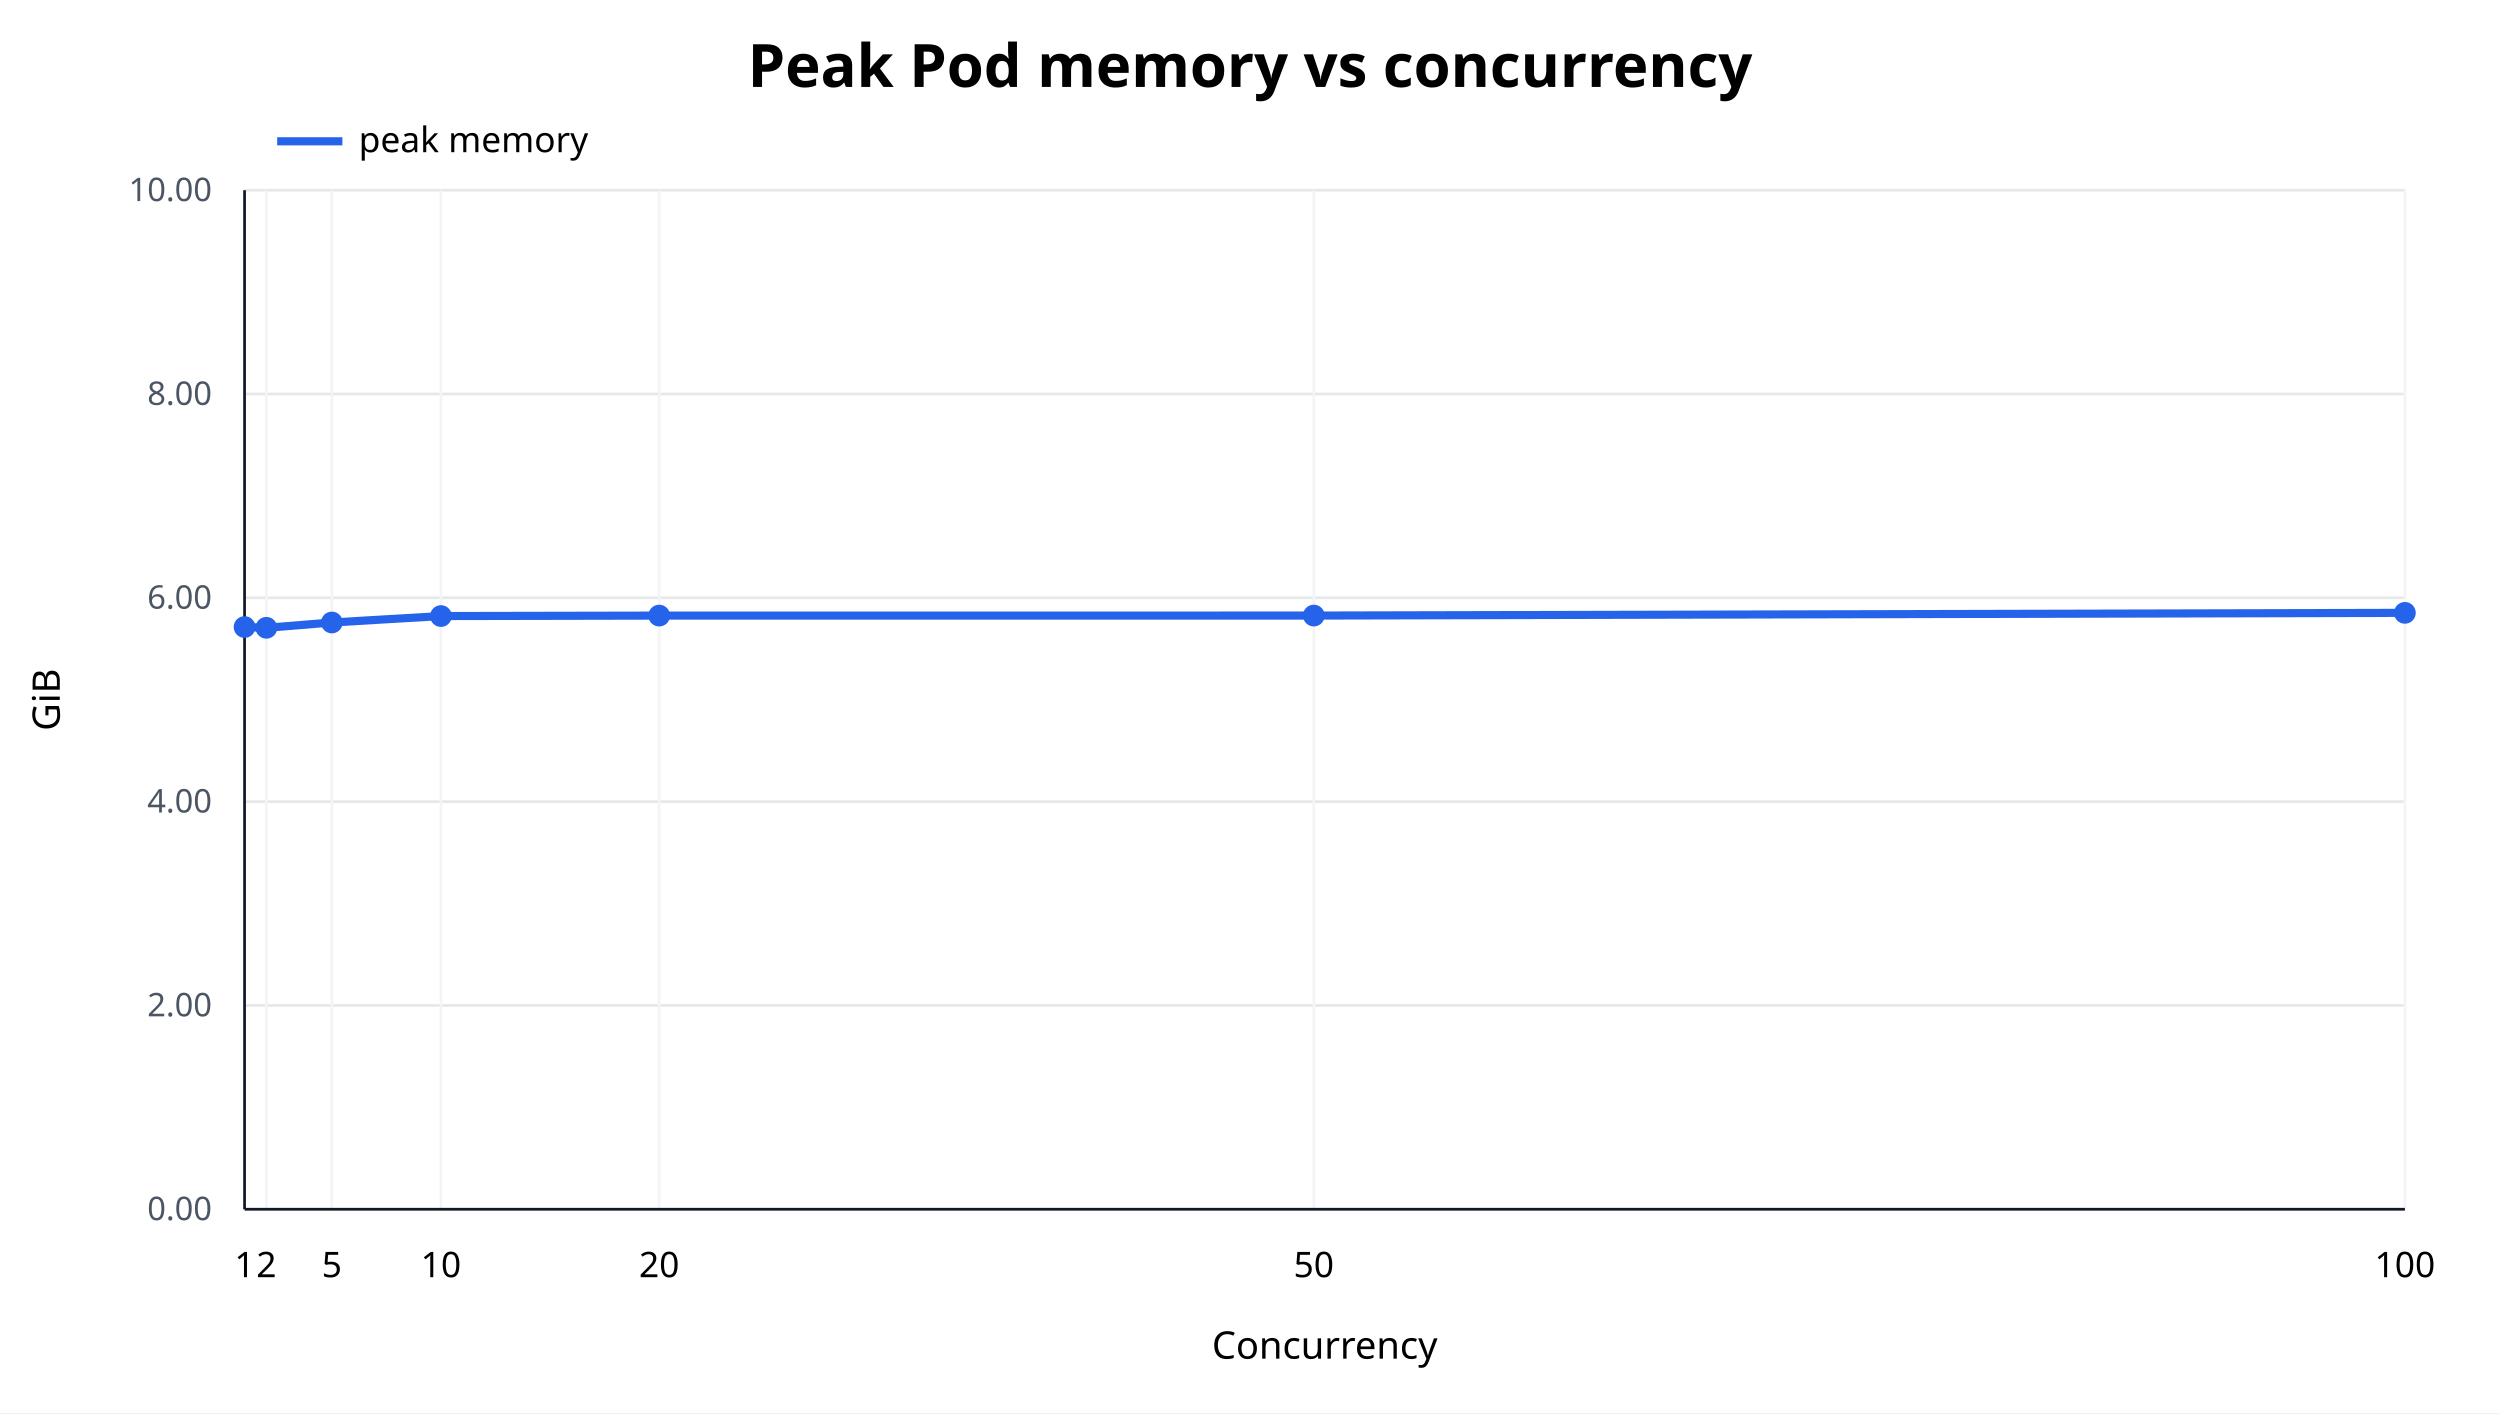
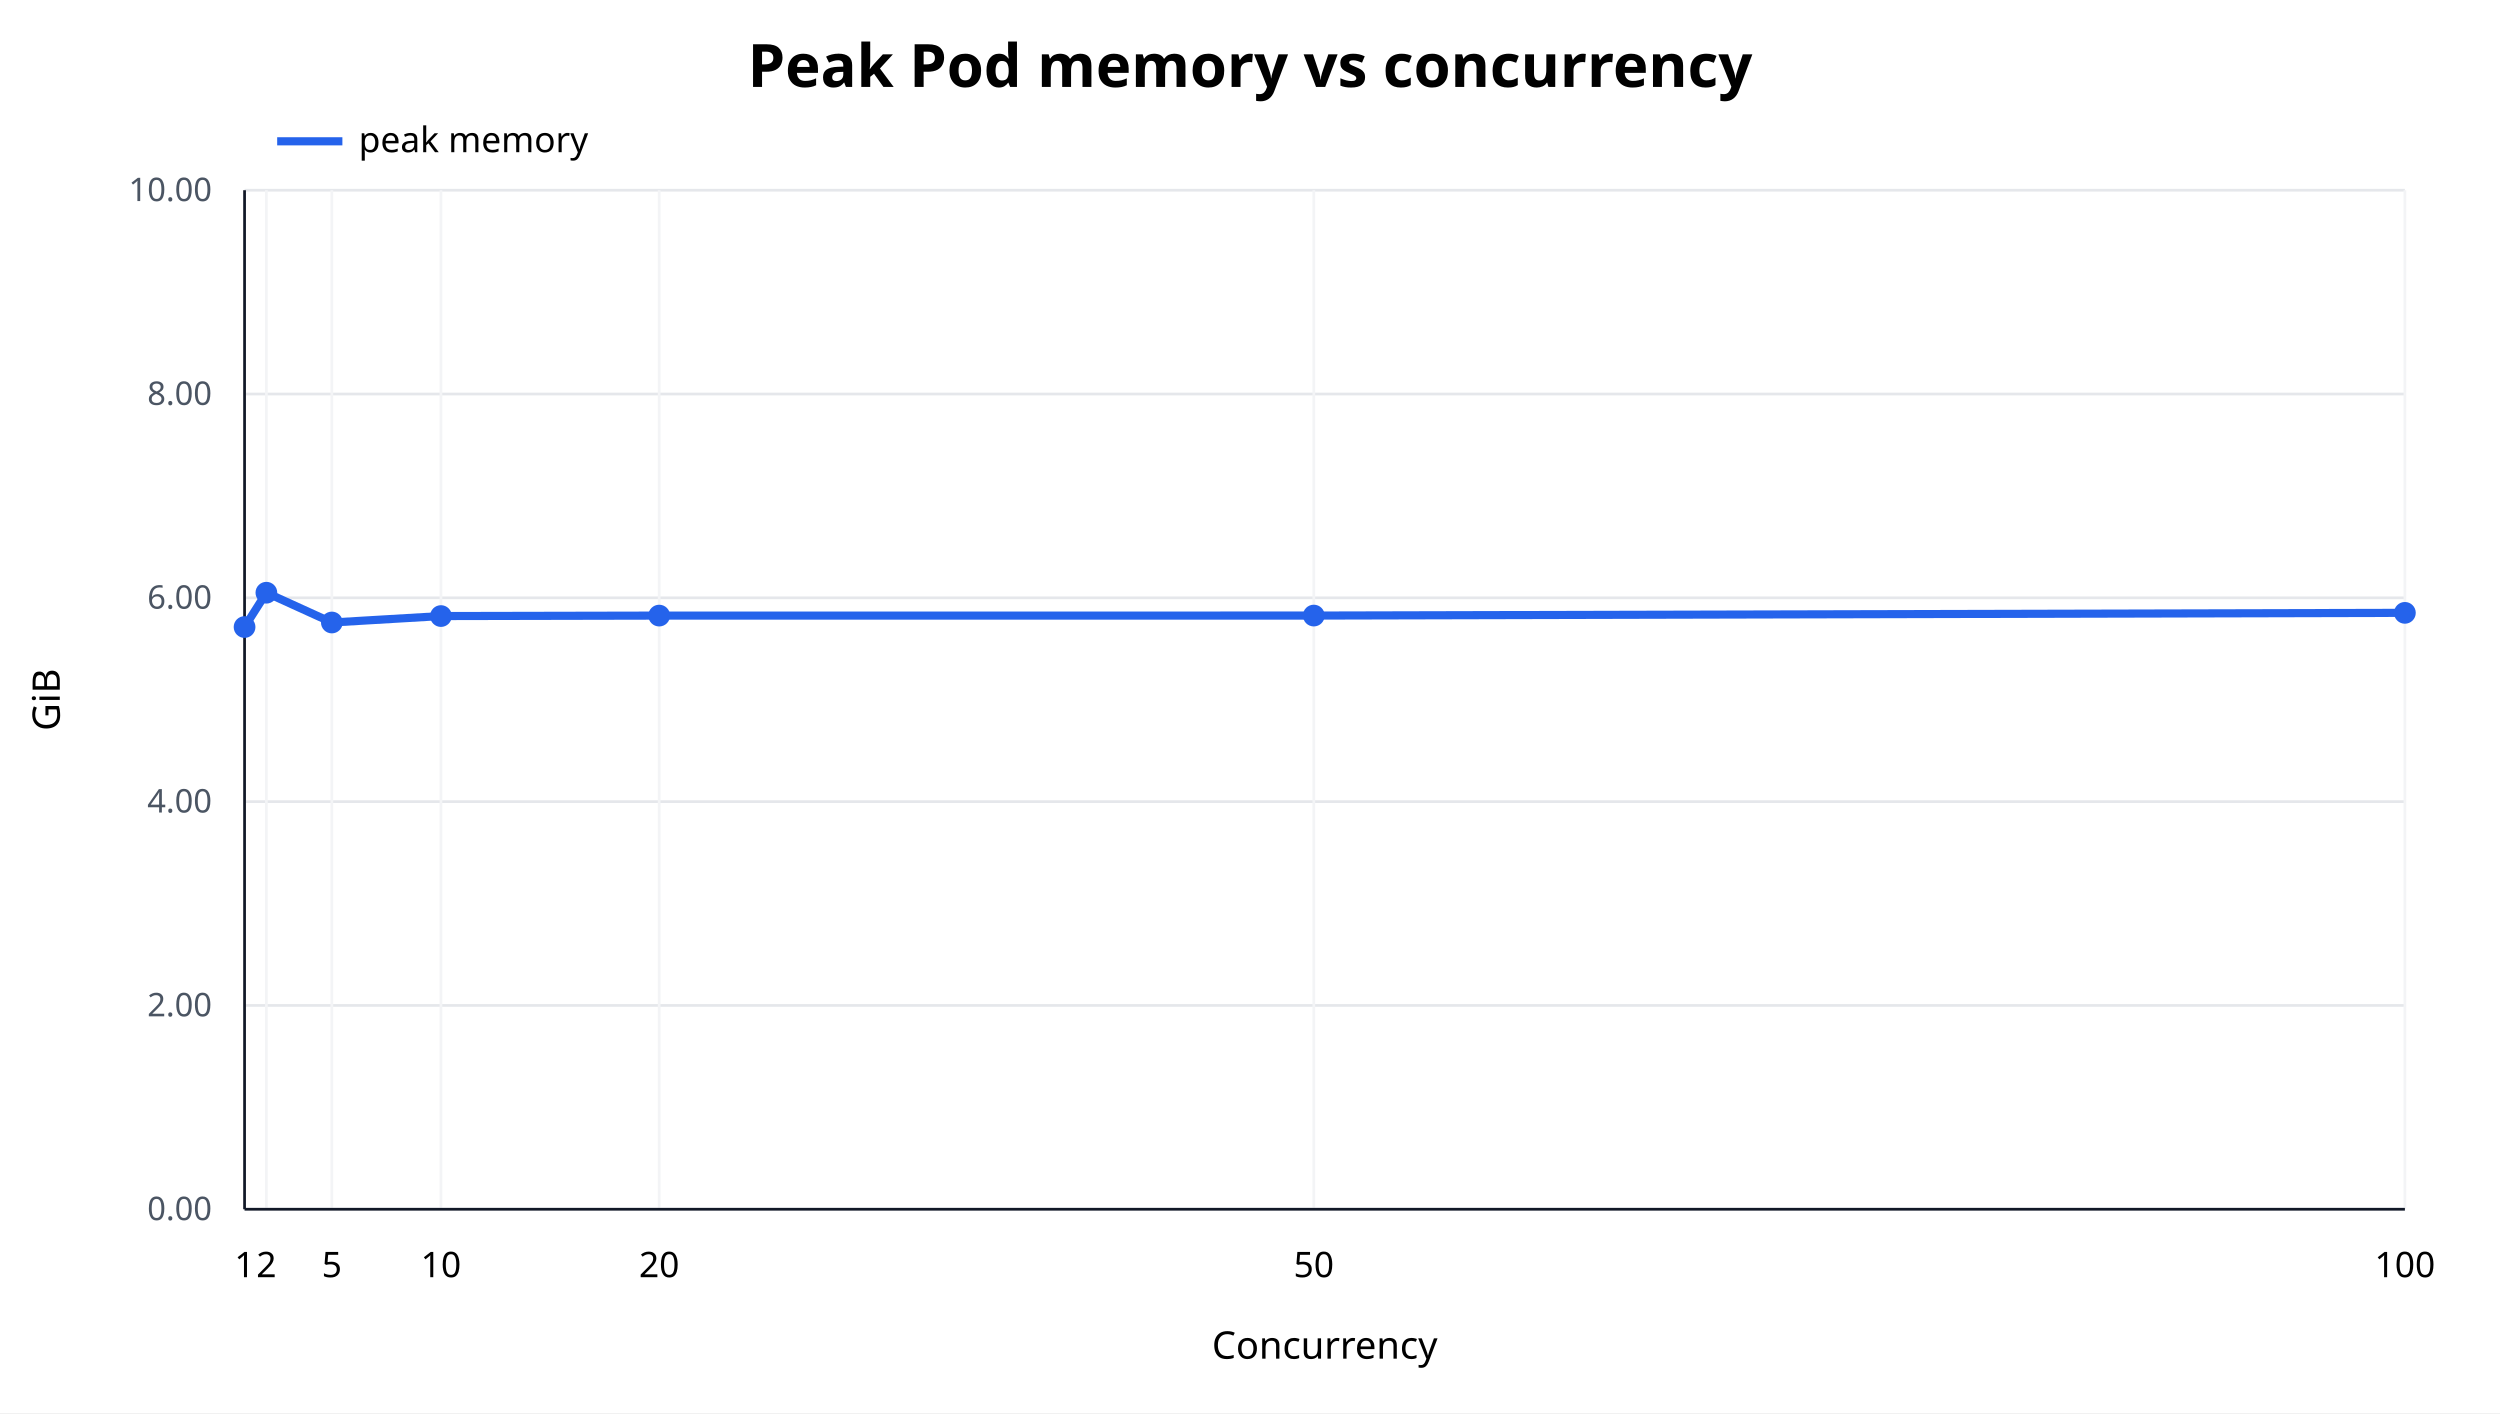
<svg xmlns="http://www.w3.org/2000/svg" width="920" height="520" viewBox="0 0 920 520">
  <rect width="100%" height="100%" fill="white" />
  <text x="460.0" y="32" text-anchor="middle" font-size="22" font-family="sans-serif" font-weight="600">Peak Pod memory vs concurrency</text>
  <line x1="90" y1="445.00" x2="885" y2="445.00" stroke="#e5e7eb" />
  <text x="78" y="449.00" text-anchor="end" font-size="12" font-family="sans-serif" fill="#4b5563">0.00</text>
  <line x1="90" y1="370.00" x2="885" y2="370.00" stroke="#e5e7eb" />
  <text x="78" y="374.00" text-anchor="end" font-size="12" font-family="sans-serif" fill="#4b5563">2.00</text>
  <line x1="90" y1="295.00" x2="885" y2="295.00" stroke="#e5e7eb" />
  <text x="78" y="299.00" text-anchor="end" font-size="12" font-family="sans-serif" fill="#4b5563">4.00</text>
  <line x1="90" y1="220.00" x2="885" y2="220.00" stroke="#e5e7eb" />
  <text x="78" y="224.00" text-anchor="end" font-size="12" font-family="sans-serif" fill="#4b5563">6.00</text>
  <line x1="90" y1="145.00" x2="885" y2="145.00" stroke="#e5e7eb" />
  <text x="78" y="149.00" text-anchor="end" font-size="12" font-family="sans-serif" fill="#4b5563">8.00</text>
  <line x1="90" y1="70.00" x2="885" y2="70.00" stroke="#e5e7eb" />
  <text x="78" y="74.00" text-anchor="end" font-size="12" font-family="sans-serif" fill="#4b5563">10.00</text>
  <line x1="90.00" y1="70" x2="90.00" y2="445" stroke="#f3f4f6" />
  <text x="90.00" y="470" text-anchor="middle" font-size="13" font-family="sans-serif">1</text>
  <line x1="98.03" y1="70" x2="98.03" y2="445" stroke="#f3f4f6" />
  <text x="98.03" y="470" text-anchor="middle" font-size="13" font-family="sans-serif">2</text>
  <line x1="122.12" y1="70" x2="122.12" y2="445" stroke="#f3f4f6" />
  <text x="122.12" y="470" text-anchor="middle" font-size="13" font-family="sans-serif">5</text>
  <line x1="162.27" y1="70" x2="162.27" y2="445" stroke="#f3f4f6" />
  <text x="162.27" y="470" text-anchor="middle" font-size="13" font-family="sans-serif">10</text>
  <line x1="242.58" y1="70" x2="242.58" y2="445" stroke="#f3f4f6" />
  <text x="242.58" y="470" text-anchor="middle" font-size="13" font-family="sans-serif">20</text>
  <line x1="483.48" y1="70" x2="483.48" y2="445" stroke="#f3f4f6" />
  <text x="483.48" y="470" text-anchor="middle" font-size="13" font-family="sans-serif">50</text>
  <line x1="885.00" y1="70" x2="885.00" y2="445" stroke="#f3f4f6" />
  <text x="885.00" y="470" text-anchor="middle" font-size="13" font-family="sans-serif">100</text>
  <line x1="90" y1="70" x2="90" y2="445" stroke="#111827" />
  <line x1="90" y1="445" x2="885" y2="445" stroke="#111827" />
  <text x="487.5" y="500" text-anchor="middle" font-size="14" font-family="sans-serif">Concurrency</text>
  <text transform="translate(22 257.5) rotate(-90)" text-anchor="middle" font-size="14" font-family="sans-serif">GiB</text>
-   <polyline points="90.00,230.75 98.03,231.03 122.12,229.08 162.27,226.71 242.58,226.54 483.48,226.53 885.00,225.53" fill="none" stroke="#2563eb" stroke-width="3" />
+   <polyline points="90.00,230.75 98.03,218.12 122.12,229.08 162.27,226.71 242.58,226.54 483.48,226.53 885.00,225.53" fill="none" stroke="#2563eb" stroke-width="3" />
  <circle cx="90.00" cy="230.75" r="4" fill="#2563eb" />
-   <circle cx="98.03" cy="231.03" r="4" fill="#2563eb" />
+   <circle cx="98.03" cy="218.12" r="4" fill="#2563eb" />
  <circle cx="122.12" cy="229.08" r="4" fill="#2563eb" />
  <circle cx="162.27" cy="226.71" r="4" fill="#2563eb" />
  <circle cx="242.58" cy="226.54" r="4" fill="#2563eb" />
  <circle cx="483.48" cy="226.53" r="4" fill="#2563eb" />
  <circle cx="885.00" cy="225.53" r="4" fill="#2563eb" />
  <line x1="102" y1="52" x2="126" y2="52" stroke="#2563eb" stroke-width="3" />
  <text x="132" y="56" font-size="13" font-family="sans-serif">peak memory</text>
</svg>
